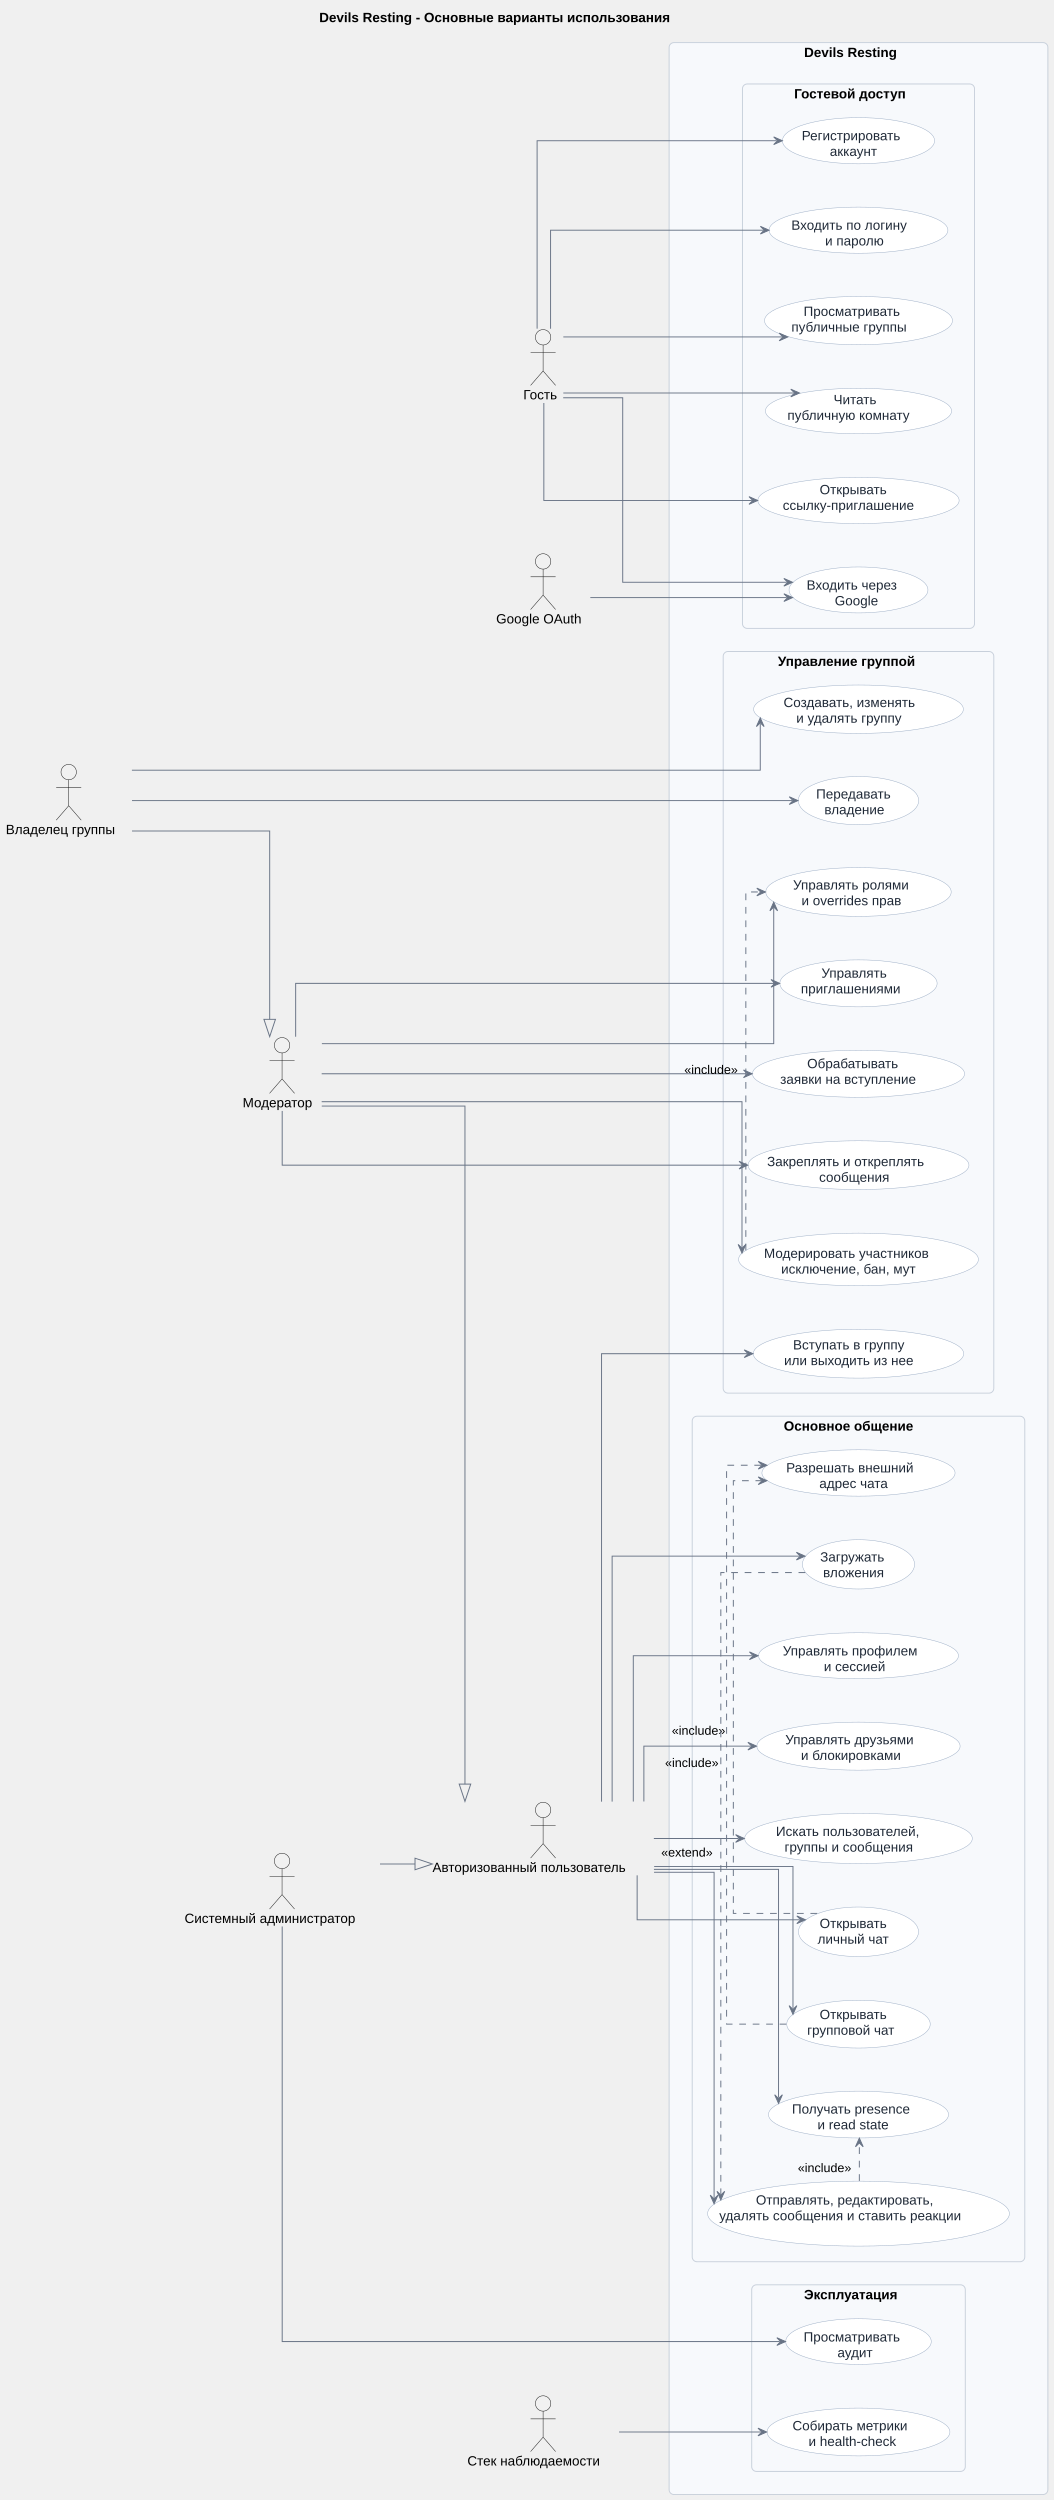
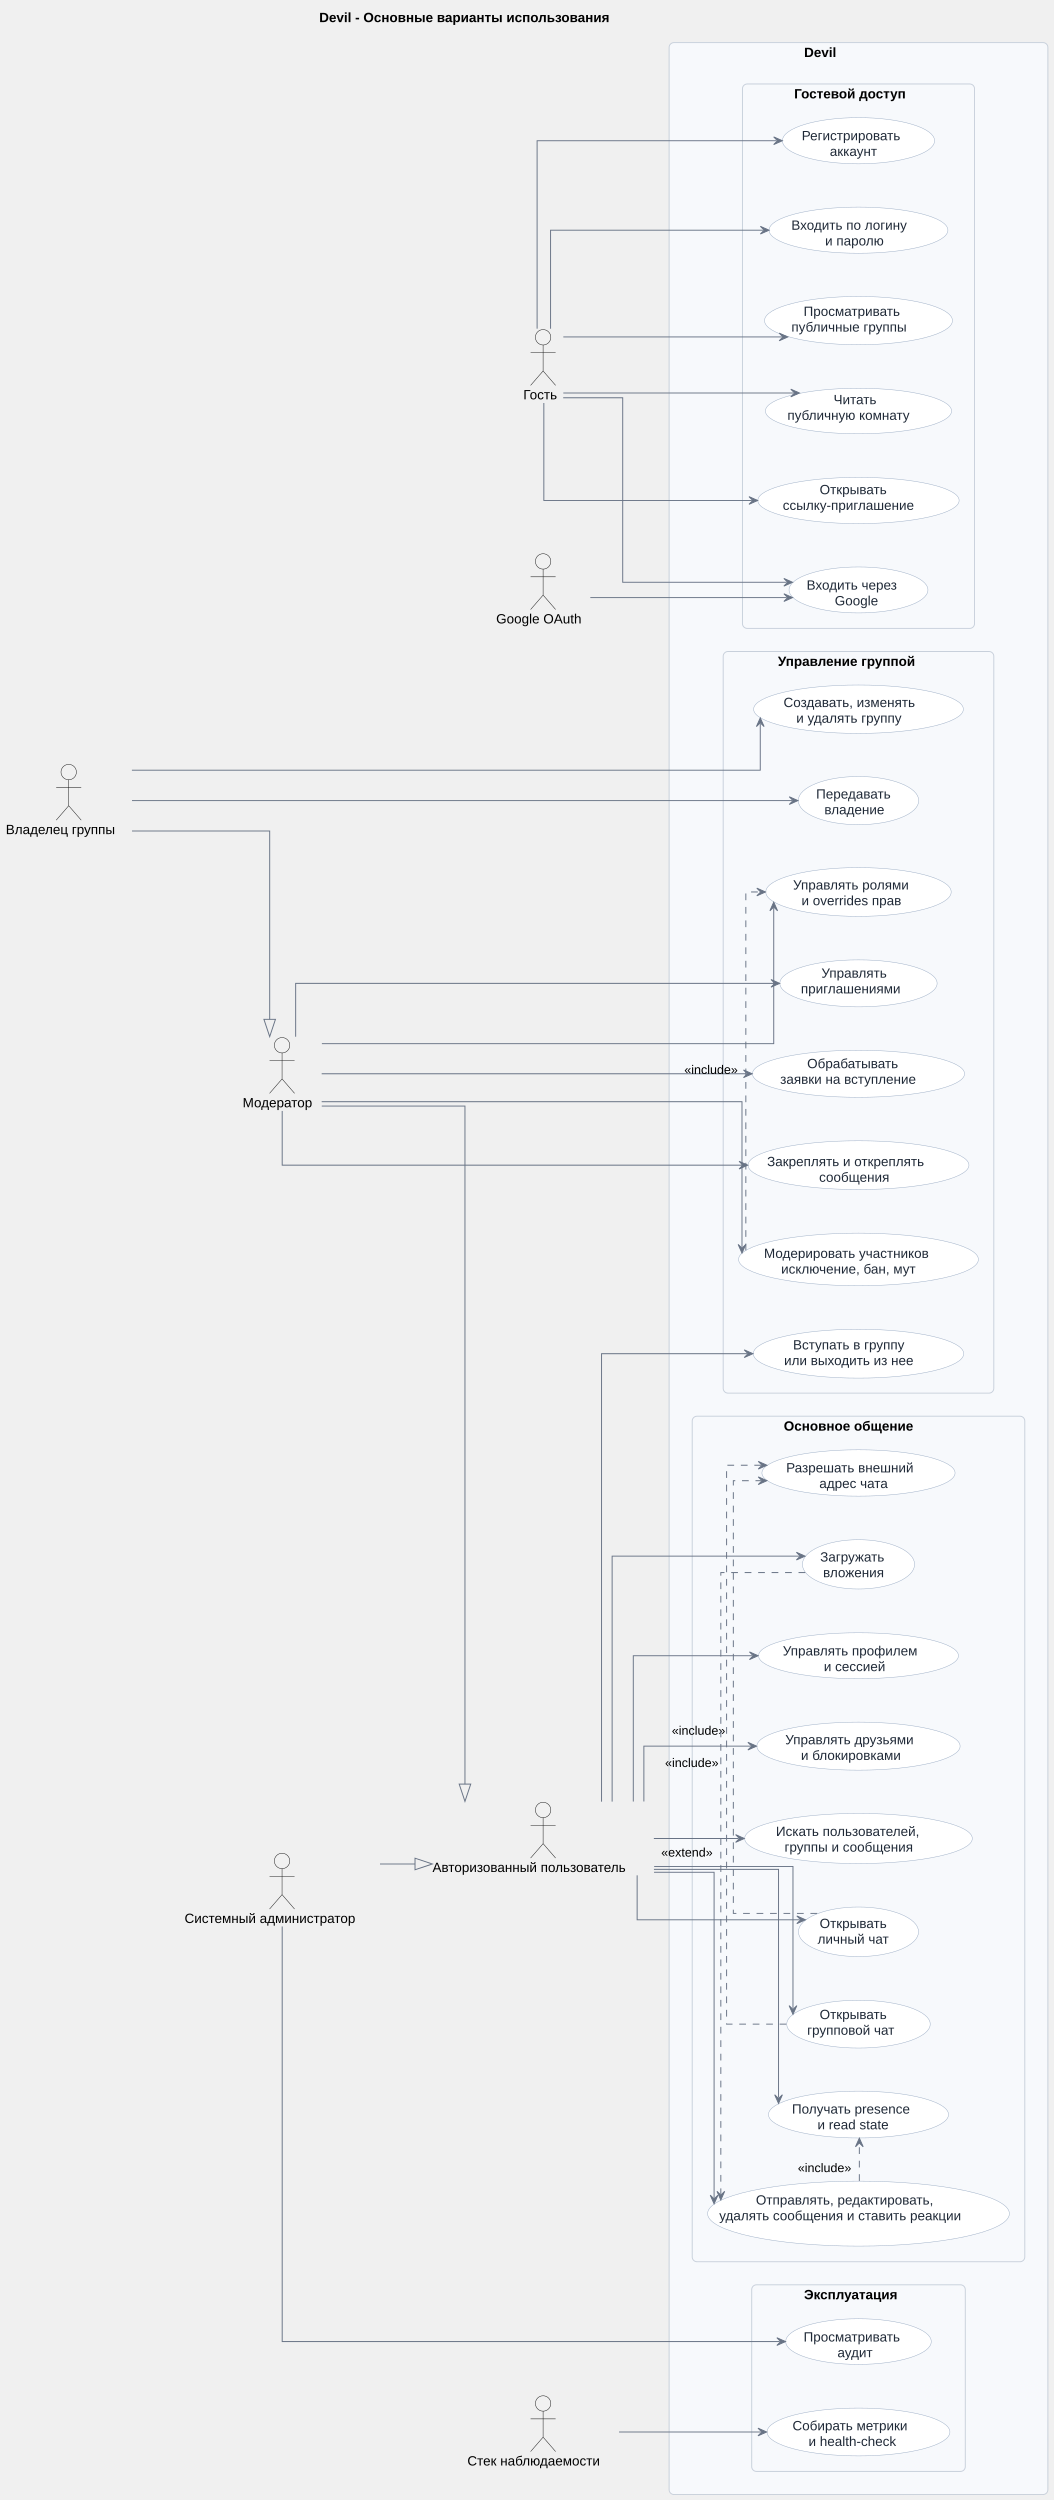
<svg xmlns="http://www.w3.org/2000/svg" contentStyleType="text/css" data-diagram-type="DESCRIPTION" height="2599px" preserveAspectRatio="none" style="width:1095px;height:2599px;background:#FFFFFF;" version="1.1" viewBox="0 0 1095 2599" width="1095px" zoomAndPan="magnify">
  <defs />
  <g>
    <g class="title" data-source-line="1">
-       <text fill="#000000" font-family="Arial" font-size="14" font-weight="bold" lengthAdjust="spacing" textLength="417.69" x="331.84" y="22.995">Devils Resting - Основные варианты использования</text>
-     </g>
-     <g class="cluster" data-qualified-name="Devils Resting" data-source-line="36" id="ent0012">
+       <text fill="#000000" font-family="Arial" font-size="14" font-weight="bold" lengthAdjust="spacing" textLength="417.69" x="331.84" y="22.995">Devil - Основные варианты использования</text>
+     </g>
+     <g class="cluster" data-qualified-name="Devil" data-source-line="36" id="ent0012">
      <rect fill="#F7F9FC" height="2549" rx="5" ry="5" style="stroke:#C8D0DB;stroke-width:1;" width="393.75" x="695.62" y="44.297" />
-       <text fill="#000000" font-family="Arial" font-size="14" font-weight="bold" lengthAdjust="spacing" textLength="113.135" x="835.928" y="59.292">Devils Resting</text>
-     </g>
-     <g class="cluster" data-qualified-name="Devils Resting......... ......" data-source-line="37" id="ent0013">
+       <text fill="#000000" font-family="Arial" font-size="14" font-weight="bold" lengthAdjust="spacing" textLength="113.135" x="835.928" y="59.292">Devil</text>
+     </g>
+     <g class="cluster" data-qualified-name="Devil......... ......" data-source-line="37" id="ent0013">
      <rect fill="#F7F9FC" height="566" rx="5" ry="5" style="stroke:#C8D0DB;stroke-width:1;" width="241.26" x="771.86" y="87.297" />
      <text fill="#000000" font-family="Arial" font-size="14" font-weight="bold" lengthAdjust="spacing" textLength="133.745" x="825.617" y="102.292">Гостевой доступ</text>
    </g>
-     <g class="cluster" data-qualified-name="Devils Resting......... ......." data-source-line="46" id="ent0020">
+     <g class="cluster" data-qualified-name="Devil......... ......." data-source-line="46" id="ent0020">
      <rect fill="#F7F9FC" height="879" rx="5" ry="5" style="stroke:#C8D0DB;stroke-width:1;" width="345.75" x="719.62" y="1472.297" />
      <text fill="#000000" font-family="Arial" font-size="14" font-weight="bold" lengthAdjust="spacing" textLength="155.353" x="814.818" y="1487.292">Основное общение</text>
    </g>
-     <g class="cluster" data-qualified-name="Devils Resting........... ......." data-source-line="58" id="ent0030">
+     <g class="cluster" data-qualified-name="Devil........... ......." data-source-line="58" id="ent0030">
      <rect fill="#F7F9FC" height="771" rx="5" ry="5" style="stroke:#C8D0DB;stroke-width:1;" width="281.33" x="751.83" y="677.297" />
      <text fill="#000000" font-family="Arial" font-size="14" font-weight="bold" lengthAdjust="spacing" textLength="167.631" x="808.68" y="692.292">Управление группой</text>
    </g>
-     <g class="cluster" data-qualified-name="Devils Resting............." data-source-line="69" id="ent0039">
+     <g class="cluster" data-qualified-name="Devil............." data-source-line="69" id="ent0039">
      <rect fill="#F7F9FC" height="194" rx="5" ry="5" style="stroke:#C8D0DB;stroke-width:1;" width="222.05" x="781.47" y="2375.297" />
      <text fill="#000000" font-family="Arial" font-size="14" font-weight="bold" lengthAdjust="spacing" textLength="113.312" x="835.839" y="2390.292">Эксплуатация</text>
    </g>
-     <g class="entity" data-qualified-name="Devils Resting......... .......UC_PublicGroups" data-source-line="38" id="ent0014">
+     <g class="entity" data-qualified-name="Devil......... .......UC_PublicGroups" data-source-line="38" id="ent0014">
      <ellipse cx="892.489" cy="333.293" fill="#FFFFFF" rx="97.689" ry="25.116" style="stroke:#9FB0C7;stroke-width:0.5;" />
      <text fill="#1F2937" font-family="Arial" font-size="14" lengthAdjust="spacing" textLength="114.194" x="835.392" y="328.447">Просматривать</text>
      <text fill="#1F2937" font-family="Arial" font-size="14" lengthAdjust="spacing" textLength="139.549" x="822.714" y="344.744">публичные группы</text>
    </g>
-     <g class="entity" data-qualified-name="Devils Resting......... .......UC_PublicRoom" data-source-line="39" id="ent0015">
+     <g class="entity" data-qualified-name="Devil......... .......UC_PublicRoom" data-source-line="39" id="ent0015">
      <ellipse cx="892.489" cy="427.293" fill="#FFFFFF" rx="96.769" ry="23.676" style="stroke:#9FB0C7;stroke-width:0.5;" />
      <text fill="#1F2937" font-family="Arial" font-size="14" lengthAdjust="spacing" textLength="51.837" x="866.57" y="420.219">Читать</text>
      <text fill="#1F2937" font-family="Arial" font-size="14" lengthAdjust="spacing" textLength="147.82" x="818.578" y="436.516">публичную комнату</text>
    </g>
-     <g class="entity" data-qualified-name="Devils Resting......... .......UC_InvitePreview" data-source-line="40" id="ent0016">
+     <g class="entity" data-qualified-name="Devil......... .......UC_InvitePreview" data-source-line="40" id="ent0016">
      <ellipse cx="892.492" cy="520.299" fill="#FFFFFF" rx="104.632" ry="24.032" style="stroke:#9FB0C7;stroke-width:0.5;" />
      <text fill="#1F2937" font-family="Arial" font-size="14" lengthAdjust="spacing" textLength="80.808" x="852.088" y="513.797">Открывать</text>
      <text fill="#1F2937" font-family="Arial" font-size="14" lengthAdjust="spacing" textLength="157.5" x="813.742" y="530.094">ссылку-приглашение</text>
    </g>
-     <g class="entity" data-qualified-name="Devils Resting......... .......UC_Register" data-source-line="41" id="ent0017">
+     <g class="entity" data-qualified-name="Devil......... .......UC_Register" data-source-line="41" id="ent0017">
      <ellipse cx="892.494" cy="146.299" fill="#FFFFFF" rx="79.094" ry="24.012" style="stroke:#9FB0C7;stroke-width:0.5;" />
      <text fill="#1F2937" font-family="Arial" font-size="14" lengthAdjust="spacing" textLength="118.036" x="833.476" y="145.832">Регистрировать</text>
      <text fill="#1F2937" font-family="Arial" font-size="14" lengthAdjust="spacing" textLength="59.664" x="862.662" y="162.129">аккаунт</text>
    </g>
-     <g class="entity" data-qualified-name="Devils Resting......... .......UC_Login" data-source-line="42" id="ent0018">
+     <g class="entity" data-qualified-name="Devil......... .......UC_Login" data-source-line="42" id="ent0018">
      <ellipse cx="892.488" cy="239.298" fill="#FFFFFF" rx="92.948" ry="23.991" style="stroke:#9FB0C7;stroke-width:0.5;" />
      <text fill="#1F2937" font-family="Arial" font-size="14" lengthAdjust="spacing" textLength="139.665" x="822.656" y="238.864">Входить по логину</text>
      <text fill="#1F2937" font-family="Arial" font-size="14" lengthAdjust="spacing" textLength="69.467" x="857.755" y="255.161">и паролю</text>
    </g>
-     <g class="entity" data-qualified-name="Devils Resting......... .......UC_GoogleLogin" data-source-line="43" id="ent0019">
+     <g class="entity" data-qualified-name="Devil......... .......UC_GoogleLogin" data-source-line="43" id="ent0019">
      <ellipse cx="892.49" cy="613.301" fill="#FFFFFF" rx="72.18" ry="23.894" style="stroke:#9FB0C7;stroke-width:0.5;" />
      <text fill="#1F2937" font-family="Arial" font-size="14" lengthAdjust="spacing" textLength="107.919" x="838.531" y="613.022">Входить через</text>
      <text fill="#1F2937" font-family="Arial" font-size="14" lengthAdjust="spacing" textLength="49.369" x="867.806" y="629.319">Google</text>
    </g>
-     <g class="entity" data-qualified-name="Devils Resting......... ........UC_Profile" data-source-line="47" id="ent0021">
+     <g class="entity" data-qualified-name="Devil......... ........UC_Profile" data-source-line="47" id="ent0021">
      <ellipse cx="892.489" cy="1721.301" fill="#FFFFFF" rx="103.919" ry="23.895" style="stroke:#9FB0C7;stroke-width:0.5;" />
      <text fill="#1F2937" font-family="Arial" font-size="14" lengthAdjust="spacing" textLength="157.425" x="813.776" y="1721.022">Управлять профилем</text>
      <text fill="#1F2937" font-family="Arial" font-size="14" lengthAdjust="spacing" textLength="72.064" x="856.456" y="1737.319">и сессией</text>
    </g>
-     <g class="entity" data-qualified-name="Devils Resting......... ........UC_Friends" data-source-line="48" id="ent0022">
+     <g class="entity" data-qualified-name="Devil......... ........UC_Friends" data-source-line="48" id="ent0022">
      <ellipse cx="892.494" cy="1815.3" fill="#FFFFFF" rx="105.644" ry="24.973" style="stroke:#9FB0C7;stroke-width:0.5;" />
      <text fill="#1F2937" font-family="Arial" font-size="14" lengthAdjust="spacing" textLength="152.257" x="816.366" y="1813.358">Управлять друзьями</text>
      <text fill="#1F2937" font-family="Arial" font-size="14" lengthAdjust="spacing" textLength="119.649" x="832.669" y="1829.655">и блокировками</text>
    </g>
-     <g class="entity" data-qualified-name="Devils Resting......... ........UC_ResolveTarget" data-source-line="49" id="ent0023">
+     <g class="entity" data-qualified-name="Devil......... ........UC_ResolveTarget" data-source-line="49" id="ent0023">
      <ellipse cx="892.486" cy="1531.297" fill="#FFFFFF" rx="100.406" ry="24.111" style="stroke:#9FB0C7;stroke-width:0.5;" />
      <text fill="#1F2937" font-family="Arial" font-size="14" lengthAdjust="spacing" textLength="150.391" x="817.291" y="1530.675">Разрешать внешний</text>
      <text fill="#1F2937" font-family="Arial" font-size="14" lengthAdjust="spacing" textLength="81.491" x="851.74" y="1546.972">адрес чата</text>
    </g>
-     <g class="entity" data-qualified-name="Devils Resting......... ........UC_Direct" data-source-line="50" id="ent0024">
+     <g class="entity" data-qualified-name="Devil......... ........UC_Direct" data-source-line="50" id="ent0024">
      <ellipse cx="892.489" cy="2008.294" fill="#FFFFFF" rx="62.429" ry="25.767" style="stroke:#9FB0C7;stroke-width:0.5;" />
      <text fill="#1F2937" font-family="Arial" font-size="14" lengthAdjust="spacing" textLength="80.808" x="852.085" y="2004.395">Открывать</text>
      <text fill="#1F2937" font-family="Arial" font-size="14" lengthAdjust="spacing" textLength="85.08" x="849.949" y="2020.692">личный чат</text>
    </g>
-     <g class="entity" data-qualified-name="Devils Resting......... ........UC_GroupChat" data-source-line="51" id="ent0025">
+     <g class="entity" data-qualified-name="Devil......... ........UC_GroupChat" data-source-line="51" id="ent0025">
      <ellipse cx="892.49" cy="2104.298" fill="#FFFFFF" rx="74.58" ry="24.851" style="stroke:#9FB0C7;stroke-width:0.5;" />
      <text fill="#1F2937" font-family="Arial" font-size="14" lengthAdjust="spacing" textLength="80.808" x="852.086" y="2099.058">Открывать</text>
      <text fill="#1F2937" font-family="Arial" font-size="14" lengthAdjust="spacing" textLength="106.77" x="839.105" y="2115.354">групповой чат</text>
    </g>
-     <g class="entity" data-qualified-name="Devils Resting......... ........UC_Message" data-source-line="52" id="ent0026">
+     <g class="entity" data-qualified-name="Devil......... ........UC_Message" data-source-line="52" id="ent0026">
      <ellipse cx="892.486" cy="2301.292" fill="#FFFFFF" rx="156.876" ry="33.775" style="stroke:#9FB0C7;stroke-width:0.5;" />
      <text fill="#1F2937" font-family="Arial" font-size="14" lengthAdjust="spacing" textLength="213.329" x="785.822" y="2291.907">Отправлять, редактировать,</text>
      <text fill="#1F2937" font-family="Arial" font-size="14" lengthAdjust="spacing" textLength="289.604" x="747.684" y="2308.204">удалять сообщения и ставить реакции</text>
    </g>
-     <g class="entity" data-qualified-name="Devils Resting......... ........UC_Attach" data-source-line="53" id="ent0027">
+     <g class="entity" data-qualified-name="Devil......... ........UC_Attach" data-source-line="53" id="ent0027">
      <ellipse cx="892.488" cy="1626.299" fill="#FFFFFF" rx="58.328" ry="25.633" style="stroke:#9FB0C7;stroke-width:0.5;" />
      <text fill="#1F2937" font-family="Arial" font-size="14" lengthAdjust="spacing" textLength="79.68" x="852.648" y="1623.391">Загружать</text>
      <text fill="#1F2937" font-family="Arial" font-size="14" lengthAdjust="spacing" textLength="73.664" x="855.656" y="1639.688">вложения</text>
    </g>
-     <g class="entity" data-qualified-name="Devils Resting......... ........UC_Realtime" data-source-line="54" id="ent0028">
+     <g class="entity" data-qualified-name="Devil......... ........UC_Realtime" data-source-line="54" id="ent0028">
      <ellipse cx="892.494" cy="2198.293" fill="#FFFFFF" rx="93.584" ry="24.336" style="stroke:#9FB0C7;stroke-width:0.5;" />
      <text fill="#1F2937" font-family="Arial" font-size="14" lengthAdjust="spacing" textLength="138.38" x="823.304" y="2197.319">Получать presence</text>
      <text fill="#1F2937" font-family="Arial" font-size="14" lengthAdjust="spacing" textLength="85.299" x="849.844" y="2213.616">и read state</text>
    </g>
-     <g class="entity" data-qualified-name="Devils Resting......... ........UC_Search" data-source-line="55" id="ent0029">
+     <g class="entity" data-qualified-name="Devil......... ........UC_Search" data-source-line="55" id="ent0029">
      <ellipse cx="892.486" cy="1911.294" fill="#FFFFFF" rx="118.336" ry="26.067" style="stroke:#9FB0C7;stroke-width:0.5;" />
      <text fill="#1F2937" font-family="Arial" font-size="14" lengthAdjust="spacing" textLength="171.698" x="806.637" y="1908.687">Искать пользователей,</text>
      <text fill="#1F2937" font-family="Arial" font-size="14" lengthAdjust="spacing" textLength="153.822" x="815.575" y="1924.984">группы и сообщения</text>
    </g>
-     <g class="entity" data-qualified-name="Devils Resting........... ........UC_GroupCrud" data-source-line="59" id="ent0031">
+     <g class="entity" data-qualified-name="Devil........... ........UC_GroupCrud" data-source-line="59" id="ent0031">
      <ellipse cx="892.492" cy="737.298" fill="#FFFFFF" rx="109.032" ry="25.171" style="stroke:#9FB0C7;stroke-width:0.5;" />
      <text fill="#1F2937" font-family="Arial" font-size="14" lengthAdjust="spacing" textLength="155.88" x="814.552" y="735.063">Создавать, изменять</text>
      <text fill="#1F2937" font-family="Arial" font-size="14" lengthAdjust="spacing" textLength="129.439" x="827.773" y="751.36">и удалять группу</text>
    </g>
-     <g class="entity" data-qualified-name="Devils Resting........... ........UC_GroupMembership" data-source-line="60" id="ent0032">
+     <g class="entity" data-qualified-name="Devil........... ........UC_GroupMembership" data-source-line="60" id="ent0032">
      <ellipse cx="892.494" cy="1407.293" fill="#FFFFFF" rx="109.384" ry="25.406" style="stroke:#9FB0C7;stroke-width:0.5;" />
      <text fill="#1F2937" font-family="Arial" font-size="14" lengthAdjust="spacing" textLength="136.151" x="824.419" y="1402.872">Вступать в группу</text>
      <text fill="#1F2937" font-family="Arial" font-size="14" lengthAdjust="spacing" textLength="154.759" x="815.115" y="1419.168">или выходить из нее</text>
    </g>
-     <g class="entity" data-qualified-name="Devils Resting........... ........UC_Invites" data-source-line="61" id="ent0033">
+     <g class="entity" data-qualified-name="Devil........... ........UC_Invites" data-source-line="61" id="ent0033">
      <ellipse cx="892.489" cy="1022.296" fill="#FFFFFF" rx="81.749" ry="24.429" style="stroke:#9FB0C7;stroke-width:0.5;" />
      <text fill="#1F2937" font-family="Arial" font-size="14" lengthAdjust="spacing" textLength="77.178" x="853.9" y="1016.413">Управлять</text>
      <text fill="#1F2937" font-family="Arial" font-size="14" lengthAdjust="spacing" textLength="119.779" x="832.599" y="1032.71">приглашениями</text>
    </g>
-     <g class="entity" data-qualified-name="Devils Resting........... ........UC_JoinRequests" data-source-line="62" id="ent0034">
+     <g class="entity" data-qualified-name="Devil........... ........UC_JoinRequests" data-source-line="62" id="ent0034">
      <ellipse cx="892.492" cy="1116.295" fill="#FFFFFF" rx="110.262" ry="24.468" style="stroke:#9FB0C7;stroke-width:0.5;" />
      <text fill="#1F2937" font-family="Arial" font-size="14" lengthAdjust="spacing" textLength="106.777" x="839.104" y="1110.472">Обрабатывать</text>
      <text fill="#1F2937" font-family="Arial" font-size="14" lengthAdjust="spacing" textLength="162.852" x="811.066" y="1126.769">заявки на вступление</text>
    </g>
-     <g class="entity" data-qualified-name="Devils Resting........... ........UC_Roles" data-source-line="63" id="ent0035">
+     <g class="entity" data-qualified-name="Devil........... ........UC_Roles" data-source-line="63" id="ent0035">
      <ellipse cx="892.492" cy="927.299" fill="#FFFFFF" rx="96.382" ry="25.362" style="stroke:#9FB0C7;stroke-width:0.5;" />
      <text fill="#1F2937" font-family="Arial" font-size="14" lengthAdjust="spacing" textLength="136.11" x="824.437" y="924.783">Управлять ролями</text>
      <text fill="#1F2937" font-family="Arial" font-size="14" lengthAdjust="spacing" textLength="118.528" x="833.228" y="941.08">и overrides прав</text>
    </g>
-     <g class="entity" data-qualified-name="Devils Resting........... ........UC_Moderate" data-source-line="64" id="ent0036">
+     <g class="entity" data-qualified-name="Devil........... ........UC_Moderate" data-source-line="64" id="ent0036">
      <ellipse cx="892.493" cy="1309.299" fill="#FFFFFF" rx="124.663" ry="27.332" style="stroke:#9FB0C7;stroke-width:0.5;" />
      <text fill="#1F2937" font-family="Arial" font-size="14" lengthAdjust="spacing" textLength="196.574" x="794.206" y="1307.755">Модерировать участников</text>
      <text fill="#1F2937" font-family="Arial" font-size="14" lengthAdjust="spacing" textLength="160.904" x="812.04" y="1324.052">исключение, бан, мут</text>
    </g>
-     <g class="entity" data-qualified-name="Devils Resting........... ........UC_Pins" data-source-line="65" id="ent0037">
+     <g class="entity" data-qualified-name="Devil........... ........UC_Pins" data-source-line="65" id="ent0037">
      <ellipse cx="892.493" cy="1211.3" fill="#FFFFFF" rx="114.813" ry="25.363" style="stroke:#9FB0C7;stroke-width:0.5;" />
      <text fill="#1F2937" font-family="Arial" font-size="14" lengthAdjust="spacing" textLength="190.046" x="797.47" y="1212.31">Закреплять и откреплять</text>
      <text fill="#1F2937" font-family="Arial" font-size="14" lengthAdjust="spacing" textLength="81.936" x="851.526" y="1228.607">сообщения</text>
    </g>
-     <g class="entity" data-qualified-name="Devils Resting........... ........UC_Transfer" data-source-line="66" id="ent0038">
+     <g class="entity" data-qualified-name="Devil........... ........UC_Transfer" data-source-line="66" id="ent0038">
      <ellipse cx="892.491" cy="832.293" fill="#FFFFFF" rx="62.641" ry="25.056" style="stroke:#9FB0C7;stroke-width:0.5;" />
      <text fill="#1F2937" font-family="Arial" font-size="14" lengthAdjust="spacing" textLength="88.136" x="848.423" y="830.228">Передавать</text>
      <text fill="#1F2937" font-family="Arial" font-size="14" lengthAdjust="spacing" textLength="70.936" x="857.023" y="846.525">владение</text>
    </g>
-     <g class="entity" data-qualified-name="Devils Resting..............UC_Audit" data-source-line="70" id="ent0040">
+     <g class="entity" data-qualified-name="Devil..............UC_Audit" data-source-line="70" id="ent0040">
      <ellipse cx="892.491" cy="2434.293" fill="#FFFFFF" rx="75.651" ry="23.736" style="stroke:#9FB0C7;stroke-width:0.5;" />
      <text fill="#1F2937" font-family="Arial" font-size="14" lengthAdjust="spacing" textLength="114.194" x="835.394" y="2434.268">Просматривать</text>
      <text fill="#1F2937" font-family="Arial" font-size="14" lengthAdjust="spacing" textLength="43.798" x="870.592" y="2450.565">аудит</text>
    </g>
-     <g class="entity" data-qualified-name="Devils Resting..............UC_Metrics" data-source-line="71" id="ent0041">
+     <g class="entity" data-qualified-name="Devil..............UC_Metrics" data-source-line="71" id="ent0041">
      <ellipse cx="892.487" cy="2528.299" fill="#FFFFFF" rx="95.027" ry="24.852" style="stroke:#9FB0C7;stroke-width:0.5;" />
      <text fill="#1F2937" font-family="Arial" font-size="14" lengthAdjust="spacing" textLength="137.266" x="823.854" y="2526.538">Собирать метрики</text>
      <text fill="#1F2937" font-family="Arial" font-size="14" lengthAdjust="spacing" textLength="103.906" x="840.534" y="2542.835">и health-check</text>
    </g>
    <g class="entity" data-qualified-name="Guest" data-source-line="24" id="ent0002">
      <ellipse cx="564.614" cy="350.647" fill="#F1F1F1" rx="8" ry="8" style="stroke:#181818;stroke-width:0.5;" />
      <path d="M564.614,358.647 L564.614,385.647 M551.614,366.647 L577.614,366.647 M564.614,385.647 L551.614,400.647 M564.614,385.647 L577.614,400.647" fill="none" style="stroke:#181818;stroke-width:0.5;" />
      <text fill="#000000" font-family="Arial" font-size="14" lengthAdjust="spacing" textLength="41.207" x="544.01" y="415.142">Гость</text>
    </g>
    <g class="entity" data-qualified-name="User" data-source-line="25" id="ent0003">
      <ellipse cx="564.614" cy="1881.647" fill="#F1F1F1" rx="8" ry="8" style="stroke:#181818;stroke-width:0.5;" />
      <path d="M564.614,1889.647 L564.614,1916.647 M551.614,1897.647 L577.614,1897.647 M564.614,1916.647 L551.614,1931.647 M564.614,1916.647 L577.614,1931.647" fill="none" style="stroke:#181818;stroke-width:0.5;" />
      <text fill="#000000" font-family="Arial" font-size="14" lengthAdjust="spacing" textLength="230.009" x="449.61" y="1946.142">Авторизованный пользователь</text>
    </g>
    <g class="entity" data-qualified-name="Moderator" data-source-line="26" id="ent0004">
      <ellipse cx="293.235" cy="1086.647" fill="#F1F1F1" rx="8" ry="8" style="stroke:#181818;stroke-width:0.5;" />
      <path d="M293.235,1094.647 L293.235,1121.647 M280.235,1102.647 L306.235,1102.647 M293.235,1121.647 L280.235,1136.647 M293.235,1121.647 L306.235,1136.647" fill="none" style="stroke:#181818;stroke-width:0.5;" />
      <text fill="#000000" font-family="Arial" font-size="14" lengthAdjust="spacing" textLength="82.011" x="252.23" y="1151.142">Модератор</text>
    </g>
    <g class="entity" data-qualified-name="Owner" data-source-line="27" id="ent0005">
      <ellipse cx="71.427" cy="802.647" fill="#F1F1F1" rx="8" ry="8" style="stroke:#181818;stroke-width:0.5;" />
      <path d="M71.427,810.647 L71.427,837.647 M58.427,818.647 L84.427,818.647 M71.427,837.647 L58.427,852.647 M71.427,837.647 L84.427,852.647" fill="none" style="stroke:#181818;stroke-width:0.5;" />
      <text fill="#000000" font-family="Arial" font-size="14" lengthAdjust="spacing" textLength="130.853" x="6" y="867.142">Владелец группы</text>
    </g>
    <g class="entity" data-qualified-name="Admin" data-source-line="28" id="ent0006">
      <ellipse cx="293.227" cy="1934.647" fill="#F1F1F1" rx="8" ry="8" style="stroke:#181818;stroke-width:0.5;" />
      <path d="M293.227,1942.647 L293.227,1969.647 M280.227,1950.647 L306.227,1950.647 M293.227,1969.647 L280.227,1984.647 M293.227,1969.647 L306.227,1984.647" fill="none" style="stroke:#181818;stroke-width:0.5;" />
      <text fill="#000000" font-family="Arial" font-size="14" lengthAdjust="spacing" textLength="202.754" x="191.85" y="1999.142">Системный администратор</text>
    </g>
    <g class="entity" data-qualified-name="Google" data-source-line="29" id="ent0007">
      <ellipse cx="564.616" cy="583.647" fill="#F1F1F1" rx="8" ry="8" style="stroke:#181818;stroke-width:0.5;" />
      <path d="M564.616,591.647 L564.616,618.647 M551.616,599.647 L577.616,599.647 M564.616,618.647 L551.616,633.647 M564.616,618.647 L577.616,633.647" fill="none" style="stroke:#181818;stroke-width:0.5;" />
      <text fill="#000000" font-family="Arial" font-size="14" lengthAdjust="spacing" textLength="97.651" x="515.79" y="648.142">Google OAuth</text>
    </g>
    <g class="entity" data-qualified-name="Monitoring" data-source-line="30" id="ent0008">
      <ellipse cx="564.61" cy="2498.647" fill="#F1F1F1" rx="8" ry="8" style="stroke:#181818;stroke-width:0.5;" />
      <path d="M564.61,2506.647 L564.61,2533.647 M551.61,2514.647 L577.61,2514.647 M564.61,2533.647 L551.61,2548.647 M564.61,2533.647 L577.61,2548.647" fill="none" style="stroke:#181818;stroke-width:0.5;" />
      <text fill="#000000" font-family="Arial" font-size="14" lengthAdjust="spacing" textLength="157.5" x="485.86" y="2563.142">Стек наблюдаемости</text>
    </g>
    <g class="link" data-entity-1="ent0004" data-entity-2="ent0003" data-link-type="extension" data-source-line="32" id="lnk9">
      <path d="M334.49,1149.887 C390.41,1149.887 483.37,1149.887 483.37,1149.887 C483.37,1149.887 483.37,1699.977 483.37,1854.757" fill="none" id="Moderator-to-User" style="stroke:#687385;stroke-width:1;" />
      <polygon fill="none" points="483.37,1872.757,489.37,1854.757,477.37,1854.757,483.37,1872.757" style="stroke:#687385;stroke-width:1;" />
    </g>
    <g class="link" data-entity-1="ent0005" data-entity-2="ent0004" data-link-type="extension" data-source-line="33" id="lnk10">
      <path d="M137.25,863.897 C198.5,863.897 280.37,863.897 280.37,863.897 C280.37,863.897 280.37,988.987 280.37,1059.687" fill="none" id="Owner-to-Moderator" style="stroke:#687385;stroke-width:1;" />
      <polygon fill="none" points="280.37,1077.687,286.37,1059.687,274.37,1059.687,280.37,1077.687" style="stroke:#687385;stroke-width:1;" />
    </g>
    <g class="link" data-entity-1="ent0006" data-entity-2="ent0003" data-link-type="extension" data-source-line="34" id="lnk11">
      <path d="M395.05,1937.797 C412.8,1937.797 413.38,1937.797 431.45,1937.797" fill="none" id="Admin-to-User" style="stroke:#687385;stroke-width:1;" />
      <polygon fill="none" points="449.45,1937.797,431.45,1931.797,431.45,1943.797,449.45,1937.797" style="stroke:#687385;stroke-width:1;" />
    </g>
    <g class="link" data-entity-1="ent0002" data-entity-2="ent0014" data-link-type="dependency" data-source-line="75" id="lnk42">
      <path d="M585.62,350.277 C631.77,350.277 737.85,350.277 813.01,350.277" fill="none" id="Guest-to-UC_PublicGroups" style="stroke:#687385;stroke-width:1;" />
      <polygon fill="#687385" points="819.01,350.277,810.01,346.277,814.01,350.277,810.01,354.277,819.01,350.277" style="stroke:#687385;stroke-width:1;" />
    </g>
    <g class="link" data-entity-1="ent0002" data-entity-2="ent0015" data-link-type="dependency" data-source-line="76" id="lnk43">
      <path d="M585.62,408.567 C634.31,408.567 750.41,408.567 825.09,408.567" fill="none" id="Guest-to-UC_PublicRoom" style="stroke:#687385;stroke-width:1;" />
      <polygon fill="#687385" points="831.09,408.567,822.09,404.567,826.09,408.567,822.09,412.567,831.09,408.567" style="stroke:#687385;stroke-width:1;" />
    </g>
    <g class="link" data-entity-1="ent0002" data-entity-2="ent0016" data-link-type="dependency" data-source-line="77" id="lnk44">
      <path d="M565.37,418.927 C565.37,460.367 565.37,520.297 565.37,520.297 C565.37,520.297 685.96,520.297 781.64,520.297" fill="none" id="Guest-to-UC_InvitePreview" style="stroke:#687385;stroke-width:1;" />
      <polygon fill="#687385" points="787.64,520.297,778.64,516.297,782.64,520.297,778.64,524.297,787.64,520.297" style="stroke:#687385;stroke-width:1;" />
    </g>
    <g class="link" data-entity-1="ent0002" data-entity-2="ent0017" data-link-type="dependency" data-source-line="78" id="lnk45">
      <path d="M558.37,341.657 C558.37,275.197 558.37,146.297 558.37,146.297 C558.37,146.297 708.51,146.297 807.31,146.297" fill="none" id="Guest-to-UC_Register" style="stroke:#687385;stroke-width:1;" />
      <polygon fill="#687385" points="813.31,146.297,804.31,142.297,808.31,146.297,804.31,150.297,813.31,146.297" style="stroke:#687385;stroke-width:1;" />
    </g>
    <g class="link" data-entity-1="ent0002" data-entity-2="ent0018" data-link-type="dependency" data-source-line="79" id="lnk46">
      <path d="M572.37,341.767 C572.37,300.017 572.37,239.297 572.37,239.297 C572.37,239.297 698.95,239.297 793.47,239.297" fill="none" id="Guest-to-UC_Login" style="stroke:#687385;stroke-width:1;" />
      <polygon fill="#687385" points="799.47,239.297,790.47,235.297,794.47,239.297,790.47,243.297,799.47,239.297" style="stroke:#687385;stroke-width:1;" />
    </g>
    <g class="link" data-entity-1="ent0002" data-entity-2="ent0019" data-link-type="dependency" data-source-line="80" id="lnk47">
      <path d="M585.5,413.507 C610.01,413.507 647.37,413.507 647.37,413.507 C647.37,413.507 647.37,605.337 647.37,605.337 C647.37,605.337 745.37,605.337 817.89,605.337" fill="none" id="Guest-to-UC_GoogleLogin" style="stroke:#687385;stroke-width:1;" />
      <polygon fill="#687385" points="823.89,605.337,814.89,601.337,818.89,605.337,814.89,609.337,823.89,605.337" style="stroke:#687385;stroke-width:1;" />
    </g>
    <g class="link" data-entity-1="ent0003" data-entity-2="ent0021" data-link-type="dependency" data-source-line="82" id="lnk48">
      <path d="M658.37,1872.847 C658.37,1817.327 658.37,1721.297 658.37,1721.297 C658.37,1721.297 719.67,1721.297 782.1,1721.297" fill="none" id="User-to-UC_Profile" style="stroke:#687385;stroke-width:1;" />
      <polygon fill="#687385" points="788.1,1721.297,779.1,1717.297,783.1,1721.297,779.1,1725.297,788.1,1721.297" style="stroke:#687385;stroke-width:1;" />
    </g>
    <g class="link" data-entity-1="ent0003" data-entity-2="ent0022" data-link-type="dependency" data-source-line="83" id="lnk49">
      <path d="M669.37,1872.807 C669.37,1846.097 669.37,1815.297 669.37,1815.297 C669.37,1815.297 722.92,1815.297 780.49,1815.297" fill="none" id="User-to-UC_Friends" style="stroke:#687385;stroke-width:1;" />
      <polygon fill="#687385" points="786.49,1815.297,777.49,1811.297,781.49,1815.297,777.49,1819.297,786.49,1815.297" style="stroke:#687385;stroke-width:1;" />
    </g>
    <g class="link" data-entity-1="ent0003" data-entity-2="ent0024" data-link-type="dependency" data-source-line="84" id="lnk50">
      <path d="M662.37,1949.597 C662.37,1971.957 662.37,1995.807 662.37,1995.807 C662.37,1995.807 763.29,1995.807 831.37,1995.807" fill="none" id="User-to-UC_Direct" style="stroke:#687385;stroke-width:1;" />
      <polygon fill="#687385" points="837.37,1995.807,828.37,1991.807,832.37,1995.807,828.37,1999.807,837.37,1995.807" style="stroke:#687385;stroke-width:1;" />
    </g>
    <g class="link" data-entity-1="ent0003" data-entity-2="ent0025" data-link-type="dependency" data-source-line="85" id="lnk51">
      <path d="M680.06,1940.387 C749.43,1940.387 824.37,1940.387 824.37,1940.387 C824.37,1940.387 824.37,2052.157 824.37,2088.047" fill="none" id="User-to-UC_GroupChat" style="stroke:#687385;stroke-width:1;" />
      <polygon fill="#687385" points="824.37,2094.047,828.37,2085.047,824.37,2089.047,820.37,2085.047,824.37,2094.047" style="stroke:#687385;stroke-width:1;" />
    </g>
    <g class="link" data-entity-1="ent0003" data-entity-2="ent0026" data-link-type="dependency" data-source-line="86" id="lnk52">
      <path d="M679.95,1946.427 C714.01,1946.427 742.37,1946.427 742.37,1946.427 C742.37,1946.427 742.37,2226.877 742.37,2285.057" fill="none" id="User-to-UC_Message" style="stroke:#687385;stroke-width:1;" />
      <polygon fill="#687385" points="742.37,2291.057,746.37,2282.057,742.37,2286.057,738.37,2282.057,742.37,2291.057" style="stroke:#687385;stroke-width:1;" />
    </g>
    <g class="link" data-entity-1="ent0003" data-entity-2="ent0027" data-link-type="dependency" data-source-line="87" id="lnk53">
      <path d="M636.37,1872.917 C636.37,1793.357 636.37,1617.757 636.37,1617.757 C636.37,1617.757 755.59,1617.757 830.92,1617.757" fill="none" id="User-to-UC_Attach" style="stroke:#687385;stroke-width:1;" />
      <polygon fill="#687385" points="836.92,1617.757,827.92,1613.757,831.92,1617.757,827.92,1621.757,836.92,1617.757" style="stroke:#687385;stroke-width:1;" />
    </g>
    <g class="link" data-entity-1="ent0003" data-entity-2="ent0028" data-link-type="dependency" data-source-line="88" id="lnk54">
      <path d="M679.82,1943.407 C743.31,1943.407 809.37,1943.407 809.37,1943.407 C809.37,1943.407 809.37,2130.817 809.37,2180.687" fill="none" id="User-to-UC_Realtime" style="stroke:#687385;stroke-width:1;" />
      <polygon fill="#687385" points="809.37,2186.687,813.37,2177.687,809.37,2181.687,805.37,2177.687,809.37,2186.687" style="stroke:#687385;stroke-width:1;" />
    </g>
    <g class="link" data-entity-1="ent0003" data-entity-2="ent0029" data-link-type="dependency" data-source-line="89" id="lnk55">
      <path d="M679.75,1911.297 C710.2,1911.297 737.11,1911.297 767.75,1911.297" fill="none" id="User-to-UC_Search" style="stroke:#687385;stroke-width:1;" />
      <polygon fill="#687385" points="773.75,1911.297,764.75,1907.297,768.75,1911.297,764.75,1915.297,773.75,1911.297" style="stroke:#687385;stroke-width:1;" />
    </g>
    <g class="link" data-entity-1="ent0003" data-entity-2="ent0032" data-link-type="dependency" data-source-line="90" id="lnk56">
      <path d="M625.37,1872.997 C625.37,1755.387 625.37,1407.297 625.37,1407.297 C625.37,1407.297 703.01,1407.297 776.69,1407.297" fill="none" id="User-to-UC_GroupMembership" style="stroke:#687385;stroke-width:1;" />
      <polygon fill="#687385" points="782.69,1407.297,773.69,1403.297,777.69,1407.297,773.69,1411.297,782.69,1407.297" style="stroke:#687385;stroke-width:1;" />
    </g>
    <g class="link" data-entity-1="ent0004" data-entity-2="ent0033" data-link-type="dependency" data-source-line="92" id="lnk57">
      <path d="M307.37,1077.797 C307.37,1051.837 307.37,1022.297 307.37,1022.297 C307.37,1022.297 643.48,1022.297 804.52,1022.297" fill="none" id="Moderator-to-UC_Invites" style="stroke:#687385;stroke-width:1;" />
      <polygon fill="#687385" points="810.52,1022.297,801.52,1018.297,805.52,1022.297,801.52,1026.297,810.52,1022.297" style="stroke:#687385;stroke-width:1;" />
    </g>
    <g class="link" data-entity-1="ent0004" data-entity-2="ent0034" data-link-type="dependency" data-source-line="93" id="lnk58">
      <path d="M334.42,1116.297 C425.58,1116.297 641,1116.297 775.93,1116.297" fill="none" id="Moderator-to-UC_JoinRequests" style="stroke:#687385;stroke-width:1;" />
      <polygon fill="#687385" points="781.93,1116.297,772.93,1112.297,776.93,1116.297,772.93,1120.297,781.93,1116.297" style="stroke:#687385;stroke-width:1;" />
    </g>
    <g class="link" data-entity-1="ent0004" data-entity-2="ent0035" data-link-type="dependency" data-source-line="94" id="lnk59">
      <path d="M334.63,1084.987 C456.31,1084.987 804.37,1084.987 804.37,1084.987 C804.37,1084.987 804.37,979.247 804.37,943.887" fill="none" id="Moderator-to-UC_Roles" style="stroke:#687385;stroke-width:1;" />
      <polygon fill="#687385" points="804.37,937.887,800.37,946.887,804.37,942.887,808.37,946.887,804.37,937.887" style="stroke:#687385;stroke-width:1;" />
    </g>
    <g class="link" data-entity-1="ent0004" data-entity-2="ent0036" data-link-type="dependency" data-source-line="95" id="lnk60">
      <path d="M334.41,1145.327 C450.39,1145.327 771.37,1145.327 771.37,1145.327 C771.37,1145.327 771.37,1265.987 771.37,1296.667" fill="none" id="Moderator-to-UC_Moderate" style="stroke:#687385;stroke-width:1;" />
      <polygon fill="#687385" points="771.37,1302.667,775.37,1293.667,771.37,1297.667,767.37,1293.667,771.37,1302.667" style="stroke:#687385;stroke-width:1;" />
    </g>
    <g class="link" data-entity-1="ent0004" data-entity-2="ent0037" data-link-type="dependency" data-source-line="96" id="lnk61">
      <path d="M293.37,1154.937 C293.37,1181.237 293.37,1211.297 293.37,1211.297 C293.37,1211.297 597.3,1211.297 771.33,1211.297" fill="none" id="Moderator-to-UC_Pins" style="stroke:#687385;stroke-width:1;" />
      <polygon fill="#687385" points="777.33,1211.297,768.33,1207.297,772.33,1211.297,768.33,1215.297,777.33,1211.297" style="stroke:#687385;stroke-width:1;" />
    </g>
    <g class="link" data-entity-1="ent0005" data-entity-2="ent0031" data-link-type="dependency" data-source-line="98" id="lnk62">
      <path d="M137.13,800.697 C314.61,800.697 790.37,800.697 790.37,800.697 C790.37,800.697 790.37,769.907 790.37,752.377" fill="none" id="Owner-to-UC_GroupCrud" style="stroke:#687385;stroke-width:1;" />
      <polygon fill="#687385" points="790.37,746.377,786.37,755.377,790.37,751.377,794.37,755.377,790.37,746.377" style="stroke:#687385;stroke-width:1;" />
    </g>
    <g class="link" data-entity-1="ent0005" data-entity-2="ent0038" data-link-type="dependency" data-source-line="99" id="lnk63">
      <path d="M137.23,832.297 C292.01,832.297 671.53,832.297 823.49,832.297" fill="none" id="Owner-to-UC_Transfer" style="stroke:#687385;stroke-width:1;" />
      <polygon fill="#687385" points="829.49,832.297,820.49,828.297,824.49,832.297,820.49,836.297,829.49,832.297" style="stroke:#687385;stroke-width:1;" />
    </g>
    <g class="link" data-entity-1="ent0006" data-entity-2="ent0040" data-link-type="dependency" data-source-line="101" id="lnk64">
      <path d="M293.37,2002.757 C293.37,2115.007 293.37,2434.297 293.37,2434.297 C293.37,2434.297 649.4,2434.297 810.61,2434.297" fill="none" id="Admin-to-UC_Audit" style="stroke:#687385;stroke-width:1;" />
      <polygon fill="#687385" points="816.61,2434.297,807.61,2430.297,811.61,2434.297,807.61,2438.297,816.61,2434.297" style="stroke:#687385;stroke-width:1;" />
    </g>
    <g class="link" data-entity-1="ent0008" data-entity-2="ent0041" data-link-type="dependency" data-source-line="102" id="lnk65">
      <path d="M643.56,2528.297 C689.71,2528.297 742.26,2528.297 790.99,2528.297" fill="none" id="Monitoring-to-UC_Metrics" style="stroke:#687385;stroke-width:1;" />
      <polygon fill="#687385" points="796.99,2528.297,787.99,2524.297,791.99,2528.297,787.99,2532.297,796.99,2528.297" style="stroke:#687385;stroke-width:1;" />
    </g>
    <g class="link" data-entity-1="ent0007" data-entity-2="ent0019" data-link-type="dependency" data-source-line="103" id="lnk66">
      <path d="M613.7,621.257 C669.53,621.257 755.06,621.257 817.92,621.257" fill="none" id="Google-to-UC_GoogleLogin" style="stroke:#687385;stroke-width:1;" />
      <polygon fill="#687385" points="823.92,621.257,814.92,617.257,818.92,621.257,814.92,625.257,823.92,621.257" style="stroke:#687385;stroke-width:1;" />
    </g>
    <g class="link" data-entity-1="ent0024" data-entity-2="ent0023" data-link-type="dependency" data-source-line="105" id="lnk67">
      <path d="M849.52,1989.167 C811.62,1989.167 762.37,1989.167 762.37,1989.167 C762.37,1989.167 762.37,1539.337 762.37,1539.337 C762.37,1539.337 771.4,1539.337 791.24,1539.337" fill="none" id="UC_Direct-to-UC_ResolveTarget" style="stroke:#687385;stroke-width:1;stroke-dasharray:7,7;" />
      <polygon fill="#687385" points="797.24,1539.337,788.24,1535.337,792.24,1539.337,788.24,1543.337,797.24,1539.337" style="stroke:#687385;stroke-width:1;" />
      <text fill="#000000" font-family="Arial" font-size="13" lengthAdjust="spacing" textLength="63.007" x="698.37" y="1803.464">«include»</text>
    </g>
    <g class="link" data-entity-1="ent0025" data-entity-2="ent0023" data-link-type="dependency" data-source-line="106" id="lnk68">
      <path d="M817.51,2104.297 C785.5,2104.297 755.37,2104.297 755.37,2104.297 C755.37,2104.297 755.37,1523.257 755.37,1523.257 C755.37,1523.257 767.86,1523.257 791.26,1523.257" fill="none" id="UC_GroupChat-to-UC_ResolveTarget" style="stroke:#687385;stroke-width:1;stroke-dasharray:7,7;" />
      <polygon fill="#687385" points="797.26,1523.257,788.26,1519.257,792.26,1523.257,788.26,1527.257,797.26,1523.257" style="stroke:#687385;stroke-width:1;" />
      <text fill="#000000" font-family="Arial" font-size="13" lengthAdjust="spacing" textLength="63.007" x="691.37" y="1836.974">«include»</text>
    </g>
    <g class="link" data-entity-1="ent0027" data-entity-2="ent0026" data-link-type="dependency" data-source-line="107" id="lnk69">
      <path d="M837.16,1634.837 C796.88,1634.837 749.37,1634.837 749.37,1634.837 C749.37,1634.837 749.37,2184.487 749.37,2281.067" fill="none" id="UC_Attach-to-UC_Message" style="stroke:#687385;stroke-width:1;stroke-dasharray:7,7;" />
      <polygon fill="#687385" points="749.37,2287.067,753.37,2278.067,749.37,2282.067,745.37,2278.067,749.37,2287.067" style="stroke:#687385;stroke-width:1;" />
      <text fill="#000000" font-family="Arial" font-size="13" lengthAdjust="spacing" textLength="61.185" x="687.37" y="1930.124">«extend»</text>
    </g>
    <g class="link" data-entity-1="ent0026" data-entity-2="ent0028" data-link-type="dependency" data-source-line="108" id="lnk70">
      <path d="M893.37,2267.287 C893.37,2252.757 893.37,2242.117 893.37,2228.817" fill="none" id="UC_Message-to-UC_Realtime" style="stroke:#687385;stroke-width:1;stroke-dasharray:7,7;" />
      <polygon fill="#687385" points="893.37,2222.817,889.37,2231.817,893.37,2227.817,897.37,2231.817,893.37,2222.817" style="stroke:#687385;stroke-width:1;" />
      <text fill="#000000" font-family="Arial" font-size="13" lengthAdjust="spacing" textLength="63.007" x="829.37" y="2258.114">«include»</text>
    </g>
    <g class="link" data-entity-1="ent0036" data-entity-2="ent0035" data-link-type="dependency" data-source-line="109" id="lnk71">
      <path d="M775.37,1299.857 C775.37,1241.027 775.37,927.297 775.37,927.297 C775.37,927.297 777.63,927.297 789.77,927.297" fill="none" id="UC_Moderate-to-UC_Roles" style="stroke:#687385;stroke-width:1;stroke-dasharray:7,7;" />
      <polygon fill="#687385" points="795.77,927.297,786.77,923.297,790.77,927.297,786.77,931.297,795.77,927.297" style="stroke:#687385;stroke-width:1;" />
      <text fill="#000000" font-family="Arial" font-size="13" lengthAdjust="spacing" textLength="63.007" x="711.37" y="1116.444">«include»</text>
    </g>
  </g>
</svg>
